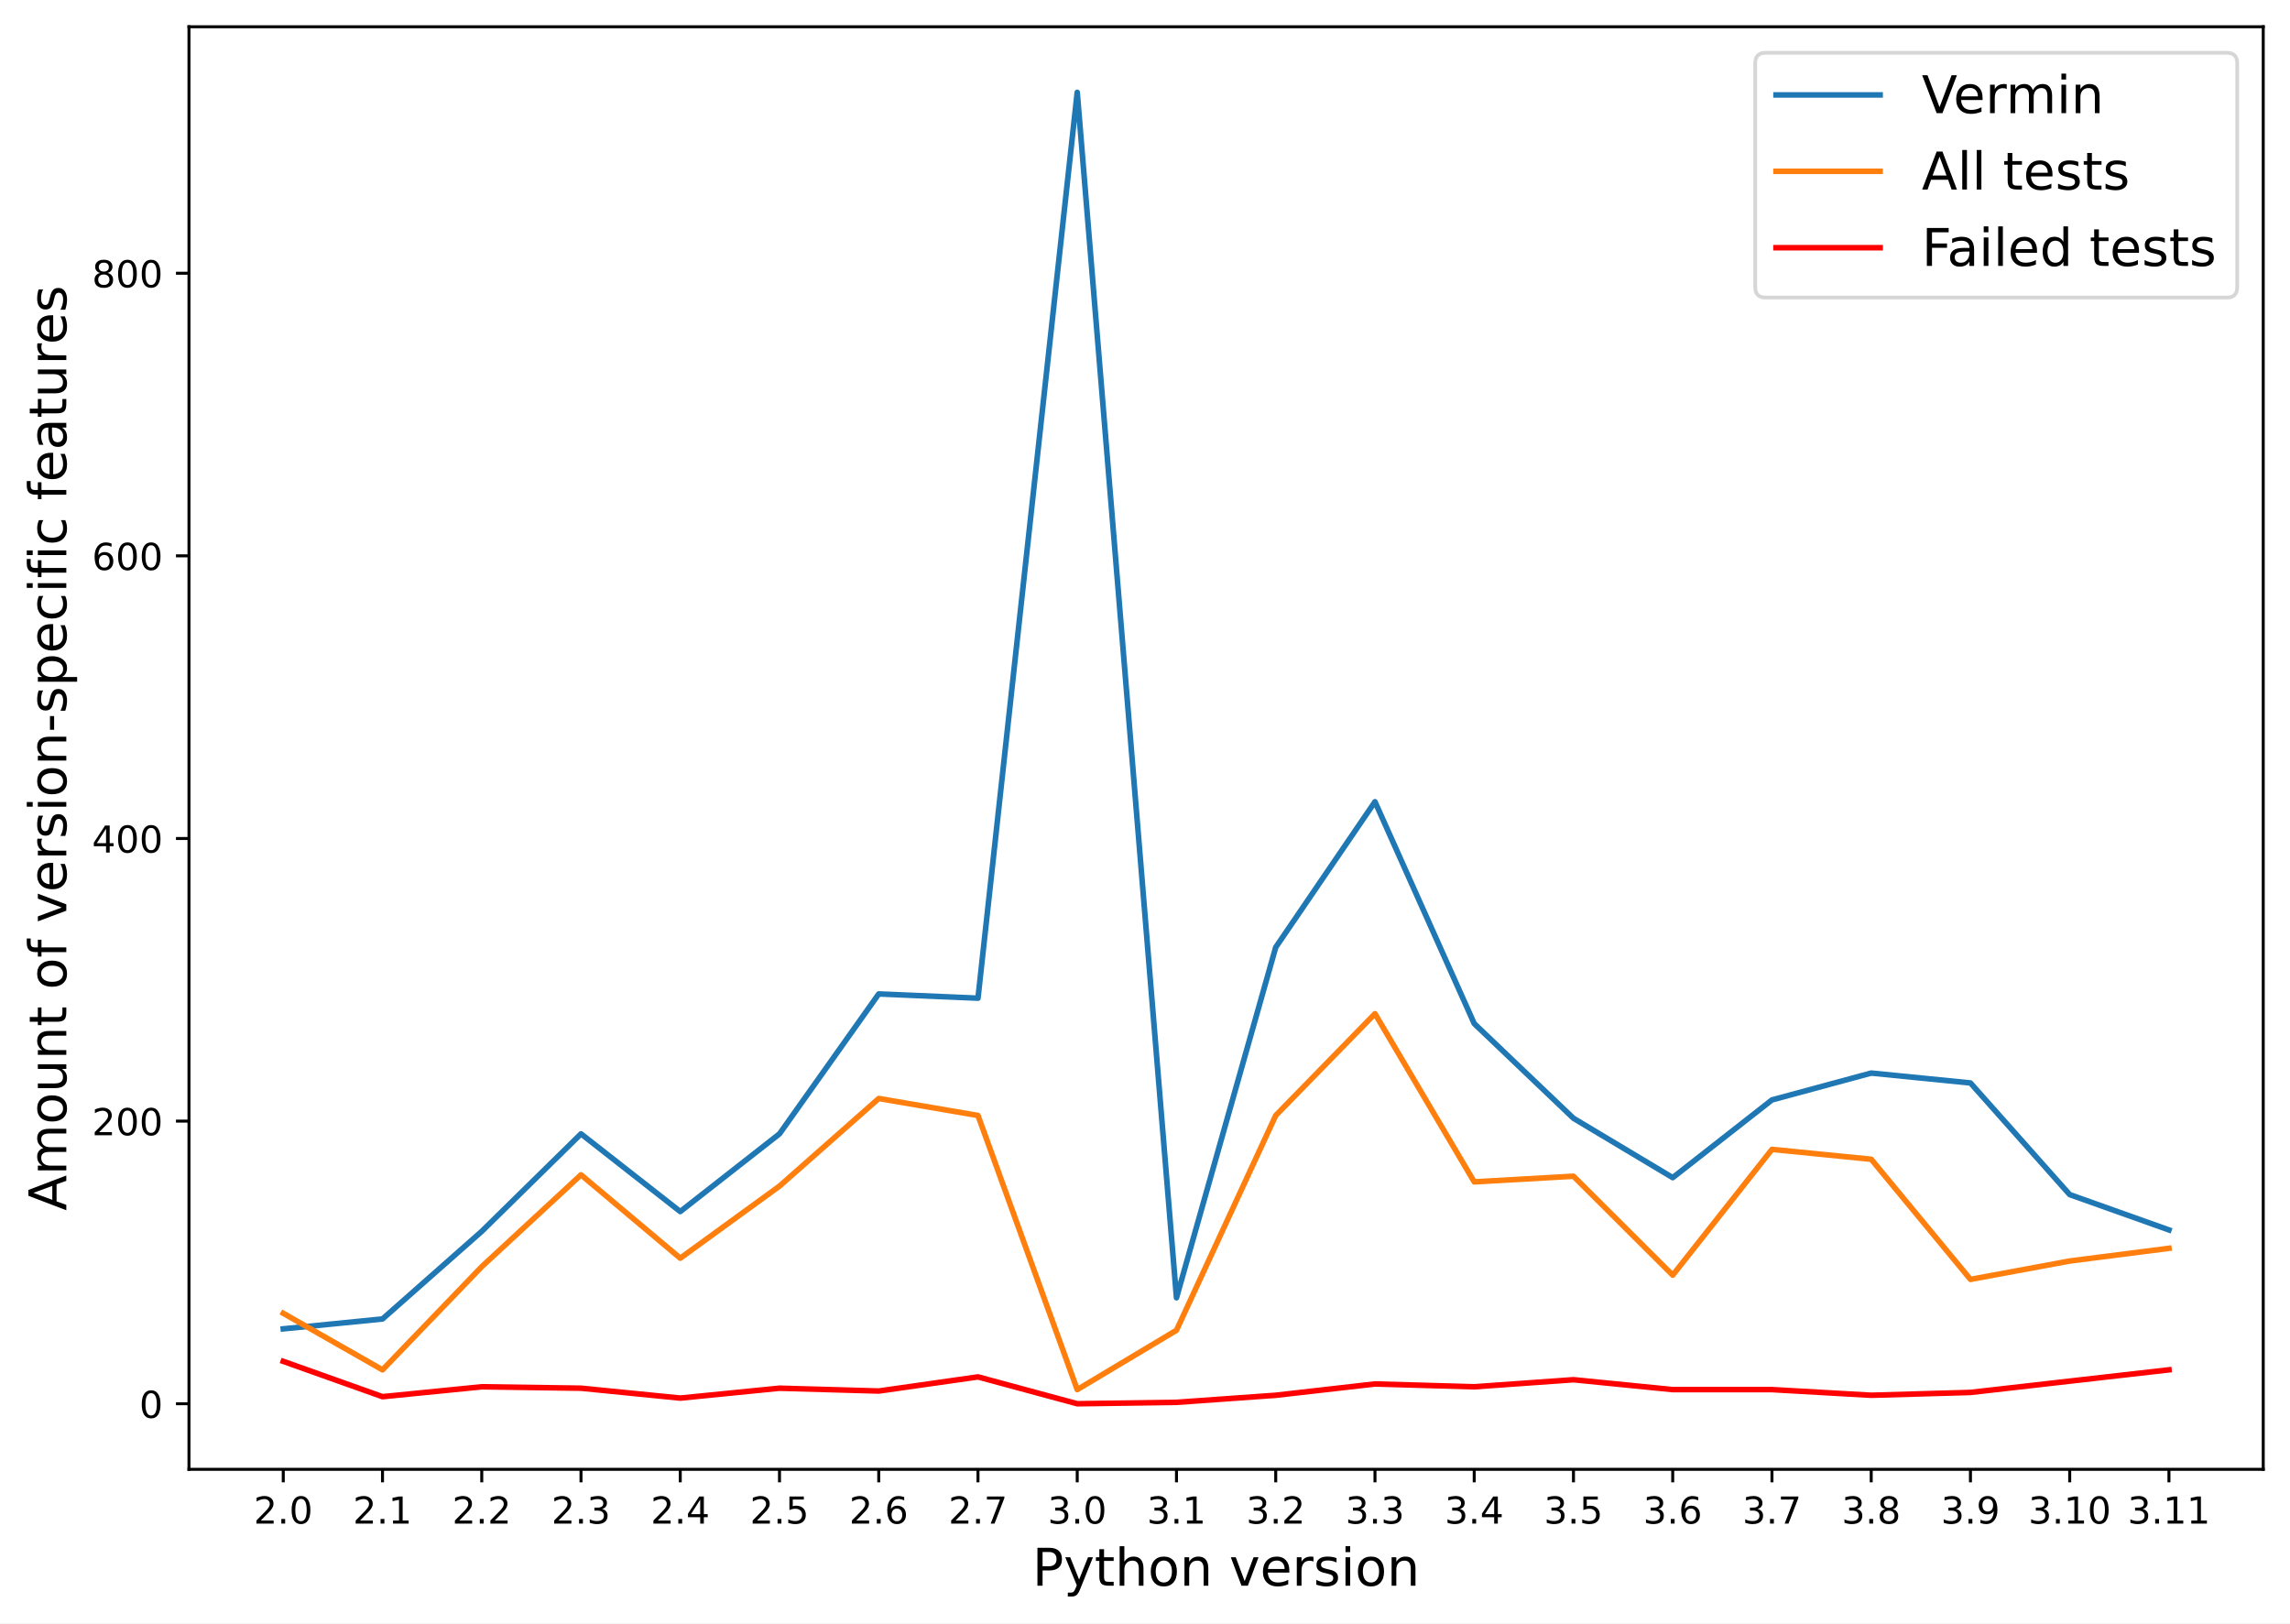
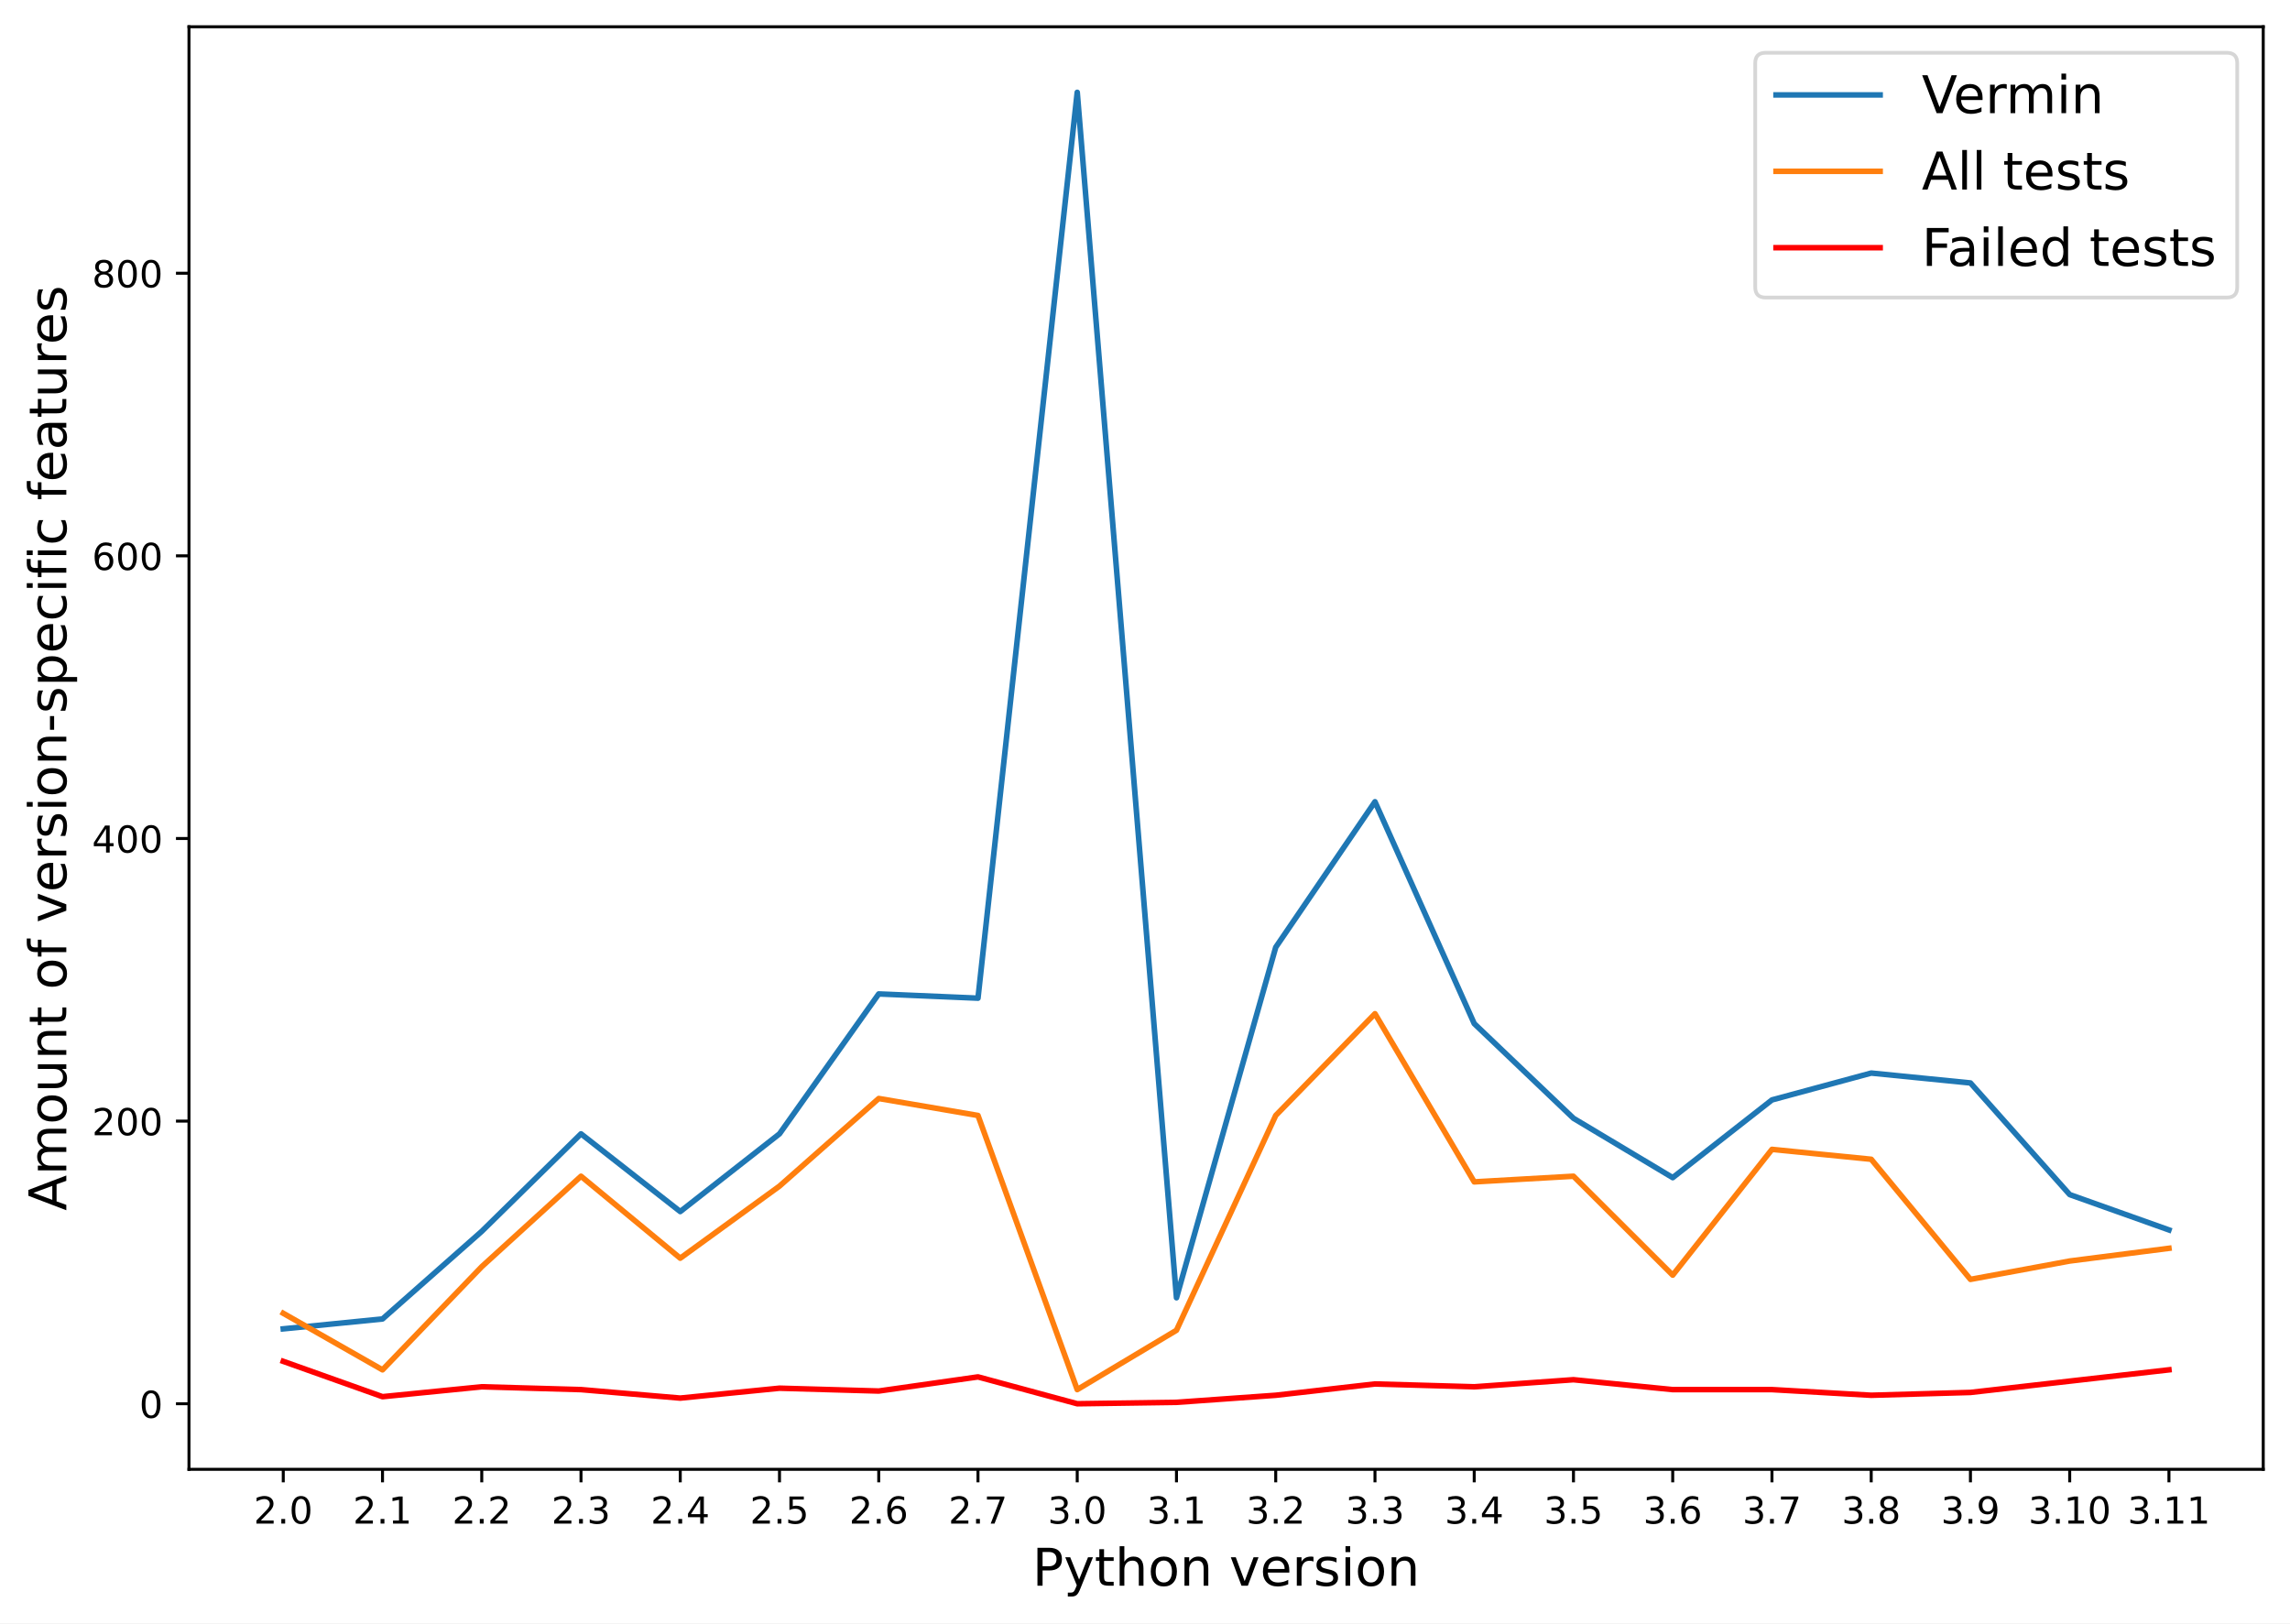
<svg xmlns="http://www.w3.org/2000/svg" xmlns:xlink="http://www.w3.org/1999/xlink" width="616.037pt" height="436.707pt" viewBox="0 0 616.037 436.707" version="1.1">
  <defs>
    <style type="text/css">*{stroke-linejoin: round; stroke-linecap: butt}</style>
  </defs>
  <g id="figure_1">
    <g id="patch_1">
      <path d="M 0 436.707  L 616.037 436.707  L 616.037 0  L 0 0  z " style="fill: #ffffff" />
    </g>
    <g id="axes_1">
      <g id="patch_2">
        <path d="M 50.837 395.28  L 608.837 395.28  L 608.837 7.2  L 50.837 7.2  z " style="fill: #ffffff" />
      </g>
      <g id="matplotlib.axis_1">
        <g id="xtick_1">
          <g id="line2d_1">
            <defs>
-               <path id="m753b708f72" d="M 0 0  L 0 3.5  " style="stroke: #000000; stroke-width: 0.8" />
-             </defs>
-             <g>
-               <use xlink:href="#m753b708f72" x="76.201" y="395.28" style="stroke: #000000; stroke-width: 0.8" />
+               <path id="m9d987bf7af" d="M 0 0  L 0 3.5  " style="stroke: #000000; stroke-width: 0.8" />
+             </defs>
+             <g>
+               <use xlink:href="#m9d987bf7af" x="76.201" y="395.28" style="stroke: #000000; stroke-width: 0.8" />
            </g>
          </g>
          <g id="text_1">
            <g transform="translate(68.24895 409.8784) scale(0.1 -0.1)">
              <defs>
                <path id="DejaVuSans-32" d="M 1228 531  L 3431 531  L 3431 0  L 469 0  L 469 531  Q 828 903 1448 1529  Q 2069 2156 2228 2338  Q 2531 2678 2651 2914  Q 2772 3150 2772 3378  Q 2772 3750 2511 3984  Q 2250 4219 1831 4219  Q 1534 4219 1204 4116  Q 875 4013 500 3803  L 500 4441  Q 881 4594 1212 4672  Q 1544 4750 1819 4750  Q 2544 4750 2975 4387  Q 3406 4025 3406 3419  Q 3406 3131 3298 2873  Q 3191 2616 2906 2266  Q 2828 2175 2409 1742  Q 1991 1309 1228 531  z " transform="scale(0.015625)" />
                <path id="DejaVuSans-2e" d="M 684 794  L 1344 794  L 1344 0  L 684 0  L 684 794  z " transform="scale(0.015625)" />
                <path id="DejaVuSans-30" d="M 2034 4250  Q 1547 4250 1301 3770  Q 1056 3291 1056 2328  Q 1056 1369 1301 889  Q 1547 409 2034 409  Q 2525 409 2770 889  Q 3016 1369 3016 2328  Q 3016 3291 2770 3770  Q 2525 4250 2034 4250  z M 2034 4750  Q 2819 4750 3233 4129  Q 3647 3509 3647 2328  Q 3647 1150 3233 529  Q 2819 -91 2034 -91  Q 1250 -91 836 529  Q 422 1150 422 2328  Q 422 3509 836 4129  Q 1250 4750 2034 4750  z " transform="scale(0.015625)" />
              </defs>
              <use xlink:href="#DejaVuSans-32" />
              <use xlink:href="#DejaVuSans-2e" x="63.623" />
              <use xlink:href="#DejaVuSans-30" x="95.41" />
            </g>
          </g>
        </g>
        <g id="xtick_2">
          <g id="line2d_2">
            <g>
-               <use xlink:href="#m753b708f72" x="102.899" y="395.28" style="stroke: #000000; stroke-width: 0.8" />
+               <use xlink:href="#m9d987bf7af" x="102.899" y="395.28" style="stroke: #000000; stroke-width: 0.8" />
            </g>
          </g>
          <g id="text_2">
            <g transform="translate(94.94751 409.8784) scale(0.1 -0.1)">
              <defs>
                <path id="DejaVuSans-31" d="M 794 531  L 1825 531  L 1825 4091  L 703 3866  L 703 4441  L 1819 4666  L 2450 4666  L 2450 531  L 3481 531  L 3481 0  L 794 0  L 794 531  z " transform="scale(0.015625)" />
              </defs>
              <use xlink:href="#DejaVuSans-32" />
              <use xlink:href="#DejaVuSans-2e" x="63.623" />
              <use xlink:href="#DejaVuSans-31" x="95.41" />
            </g>
          </g>
        </g>
        <g id="xtick_3">
          <g id="line2d_3">
            <g>
-               <use xlink:href="#m753b708f72" x="129.598" y="395.28" style="stroke: #000000; stroke-width: 0.8" />
+               <use xlink:href="#m9d987bf7af" x="129.598" y="395.28" style="stroke: #000000; stroke-width: 0.8" />
            </g>
          </g>
          <g id="text_3">
            <g transform="translate(121.6461 409.8784) scale(0.1 -0.1)">
              <use xlink:href="#DejaVuSans-32" />
              <use xlink:href="#DejaVuSans-2e" x="63.623" />
              <use xlink:href="#DejaVuSans-32" x="95.41" />
            </g>
          </g>
        </g>
        <g id="xtick_4">
          <g id="line2d_4">
            <g>
-               <use xlink:href="#m753b708f72" x="156.296" y="395.28" style="stroke: #000000; stroke-width: 0.8" />
+               <use xlink:href="#m9d987bf7af" x="156.296" y="395.28" style="stroke: #000000; stroke-width: 0.8" />
            </g>
          </g>
          <g id="text_4">
            <g transform="translate(148.3446 409.8784) scale(0.1 -0.1)">
              <defs>
                <path id="DejaVuSans-33" d="M 2597 2516  Q 3050 2419 3304 2112  Q 3559 1806 3559 1356  Q 3559 666 3084 287  Q 2609 -91 1734 -91  Q 1441 -91 1130 -33  Q 819 25 488 141  L 488 750  Q 750 597 1062 519  Q 1375 441 1716 441  Q 2309 441 2620 675  Q 2931 909 2931 1356  Q 2931 1769 2642 2001  Q 2353 2234 1838 2234  L 1294 2234  L 1294 2753  L 1863 2753  Q 2328 2753 2575 2939  Q 2822 3125 2822 3475  Q 2822 3834 2567 4026  Q 2313 4219 1838 4219  Q 1578 4219 1281 4162  Q 984 4106 628 3988  L 628 4550  Q 988 4650 1302 4700  Q 1616 4750 1894 4750  Q 2613 4750 3031 4423  Q 3450 4097 3450 3541  Q 3450 3153 3228 2886  Q 3006 2619 2597 2516  z " transform="scale(0.015625)" />
              </defs>
              <use xlink:href="#DejaVuSans-32" />
              <use xlink:href="#DejaVuSans-2e" x="63.623" />
              <use xlink:href="#DejaVuSans-33" x="95.41" />
            </g>
          </g>
        </g>
        <g id="xtick_5">
          <g id="line2d_5">
            <g>
-               <use xlink:href="#m753b708f72" x="182.995" y="395.28" style="stroke: #000000; stroke-width: 0.8" />
+               <use xlink:href="#m9d987bf7af" x="182.995" y="395.28" style="stroke: #000000; stroke-width: 0.8" />
            </g>
          </g>
          <g id="text_5">
            <g transform="translate(175.0432 409.8784) scale(0.1 -0.1)">
              <defs>
                <path id="DejaVuSans-34" d="M 2419 4116  L 825 1625  L 2419 1625  L 2419 4116  z M 2253 4666  L 3047 4666  L 3047 1625  L 3713 1625  L 3713 1100  L 3047 1100  L 3047 0  L 2419 0  L 2419 1100  L 313 1100  L 313 1709  L 2253 4666  z " transform="scale(0.015625)" />
              </defs>
              <use xlink:href="#DejaVuSans-32" />
              <use xlink:href="#DejaVuSans-2e" x="63.623" />
              <use xlink:href="#DejaVuSans-34" x="95.41" />
            </g>
          </g>
        </g>
        <g id="xtick_6">
          <g id="line2d_6">
            <g>
-               <use xlink:href="#m753b708f72" x="209.693" y="395.28" style="stroke: #000000; stroke-width: 0.8" />
+               <use xlink:href="#m9d987bf7af" x="209.693" y="395.28" style="stroke: #000000; stroke-width: 0.8" />
            </g>
          </g>
          <g id="text_6">
            <g transform="translate(201.7418 409.8784) scale(0.1 -0.1)">
              <defs>
                <path id="DejaVuSans-35" d="M 691 4666  L 3169 4666  L 3169 4134  L 1269 4134  L 1269 2991  Q 1406 3038 1543 3061  Q 1681 3084 1819 3084  Q 2600 3084 3056 2656  Q 3513 2228 3513 1497  Q 3513 744 3044 326  Q 2575 -91 1722 -91  Q 1428 -91 1123 -41  Q 819 9 494 109  L 494 744  Q 775 591 1075 516  Q 1375 441 1709 441  Q 2250 441 2565 725  Q 2881 1009 2881 1497  Q 2881 1984 2565 2268  Q 2250 2553 1709 2553  Q 1456 2553 1204 2497  Q 953 2441 691 2322  L 691 4666  z " transform="scale(0.015625)" />
              </defs>
              <use xlink:href="#DejaVuSans-32" />
              <use xlink:href="#DejaVuSans-2e" x="63.623" />
              <use xlink:href="#DejaVuSans-35" x="95.41" />
            </g>
          </g>
        </g>
        <g id="xtick_7">
          <g id="line2d_7">
            <g>
-               <use xlink:href="#m753b708f72" x="236.392" y="395.28" style="stroke: #000000; stroke-width: 0.8" />
+               <use xlink:href="#m9d987bf7af" x="236.392" y="395.28" style="stroke: #000000; stroke-width: 0.8" />
            </g>
          </g>
          <g id="text_7">
            <g transform="translate(228.4403 409.8784) scale(0.1 -0.1)">
              <defs>
                <path id="DejaVuSans-36" d="M 2113 2584  Q 1688 2584 1439 2293  Q 1191 2003 1191 1497  Q 1191 994 1439 701  Q 1688 409 2113 409  Q 2538 409 2786 701  Q 3034 994 3034 1497  Q 3034 2003 2786 2293  Q 2538 2584 2113 2584  z M 3366 4563  L 3366 3988  Q 3128 4100 2886 4159  Q 2644 4219 2406 4219  Q 1781 4219 1451 3797  Q 1122 3375 1075 2522  Q 1259 2794 1537 2939  Q 1816 3084 2150 3084  Q 2853 3084 3261 2657  Q 3669 2231 3669 1497  Q 3669 778 3244 343  Q 2819 -91 2113 -91  Q 1303 -91 875 529  Q 447 1150 447 2328  Q 447 3434 972 4092  Q 1497 4750 2381 4750  Q 2619 4750 2861 4703  Q 3103 4656 3366 4563  z " transform="scale(0.015625)" />
              </defs>
              <use xlink:href="#DejaVuSans-32" />
              <use xlink:href="#DejaVuSans-2e" x="63.623" />
              <use xlink:href="#DejaVuSans-36" x="95.41" />
            </g>
          </g>
        </g>
        <g id="xtick_8">
          <g id="line2d_8">
            <g>
-               <use xlink:href="#m753b708f72" x="263.09" y="395.28" style="stroke: #000000; stroke-width: 0.8" />
+               <use xlink:href="#m9d987bf7af" x="263.09" y="395.28" style="stroke: #000000; stroke-width: 0.8" />
            </g>
          </g>
          <g id="text_8">
            <g transform="translate(255.1389 409.8784) scale(0.1 -0.1)">
              <defs>
                <path id="DejaVuSans-37" d="M 525 4666  L 3525 4666  L 3525 4397  L 1831 0  L 1172 0  L 2766 4134  L 525 4134  L 525 4666  z " transform="scale(0.015625)" />
              </defs>
              <use xlink:href="#DejaVuSans-32" />
              <use xlink:href="#DejaVuSans-2e" x="63.623" />
              <use xlink:href="#DejaVuSans-37" x="95.41" />
            </g>
          </g>
        </g>
        <g id="xtick_9">
          <g id="line2d_9">
            <g>
-               <use xlink:href="#m753b708f72" x="289.789" y="395.28" style="stroke: #000000; stroke-width: 0.8" />
+               <use xlink:href="#m9d987bf7af" x="289.789" y="395.28" style="stroke: #000000; stroke-width: 0.8" />
            </g>
          </g>
          <g id="text_9">
            <g transform="translate(281.8375 409.8784) scale(0.1 -0.1)">
              <use xlink:href="#DejaVuSans-33" />
              <use xlink:href="#DejaVuSans-2e" x="63.623" />
              <use xlink:href="#DejaVuSans-30" x="95.41" />
            </g>
          </g>
        </g>
        <g id="xtick_10">
          <g id="line2d_10">
            <g>
-               <use xlink:href="#m753b708f72" x="316.488" y="395.28" style="stroke: #000000; stroke-width: 0.8" />
+               <use xlink:href="#m9d987bf7af" x="316.488" y="395.28" style="stroke: #000000; stroke-width: 0.8" />
            </g>
          </g>
          <g id="text_10">
            <g transform="translate(308.536 409.8784) scale(0.1 -0.1)">
              <use xlink:href="#DejaVuSans-33" />
              <use xlink:href="#DejaVuSans-2e" x="63.623" />
              <use xlink:href="#DejaVuSans-31" x="95.41" />
            </g>
          </g>
        </g>
        <g id="xtick_11">
          <g id="line2d_11">
            <g>
-               <use xlink:href="#m753b708f72" x="343.186" y="395.28" style="stroke: #000000; stroke-width: 0.8" />
+               <use xlink:href="#m9d987bf7af" x="343.186" y="395.28" style="stroke: #000000; stroke-width: 0.8" />
            </g>
          </g>
          <g id="text_11">
            <g transform="translate(335.2346 409.8784) scale(0.1 -0.1)">
              <use xlink:href="#DejaVuSans-33" />
              <use xlink:href="#DejaVuSans-2e" x="63.623" />
              <use xlink:href="#DejaVuSans-32" x="95.41" />
            </g>
          </g>
        </g>
        <g id="xtick_12">
          <g id="line2d_12">
            <g>
-               <use xlink:href="#m753b708f72" x="369.885" y="395.28" style="stroke: #000000; stroke-width: 0.8" />
+               <use xlink:href="#m9d987bf7af" x="369.885" y="395.28" style="stroke: #000000; stroke-width: 0.8" />
            </g>
          </g>
          <g id="text_12">
            <g transform="translate(361.9332 409.8784) scale(0.1 -0.1)">
              <use xlink:href="#DejaVuSans-33" />
              <use xlink:href="#DejaVuSans-2e" x="63.623" />
              <use xlink:href="#DejaVuSans-33" x="95.41" />
            </g>
          </g>
        </g>
        <g id="xtick_13">
          <g id="line2d_13">
            <g>
-               <use xlink:href="#m753b708f72" x="396.583" y="395.28" style="stroke: #000000; stroke-width: 0.8" />
+               <use xlink:href="#m9d987bf7af" x="396.583" y="395.28" style="stroke: #000000; stroke-width: 0.8" />
            </g>
          </g>
          <g id="text_13">
            <g transform="translate(388.6317 409.8784) scale(0.1 -0.1)">
              <use xlink:href="#DejaVuSans-33" />
              <use xlink:href="#DejaVuSans-2e" x="63.623" />
              <use xlink:href="#DejaVuSans-34" x="95.41" />
            </g>
          </g>
        </g>
        <g id="xtick_14">
          <g id="line2d_14">
            <g>
-               <use xlink:href="#m753b708f72" x="423.282" y="395.28" style="stroke: #000000; stroke-width: 0.8" />
+               <use xlink:href="#m9d987bf7af" x="423.282" y="395.28" style="stroke: #000000; stroke-width: 0.8" />
            </g>
          </g>
          <g id="text_14">
            <g transform="translate(415.3303 409.8784) scale(0.1 -0.1)">
              <use xlink:href="#DejaVuSans-33" />
              <use xlink:href="#DejaVuSans-2e" x="63.623" />
              <use xlink:href="#DejaVuSans-35" x="95.41" />
            </g>
          </g>
        </g>
        <g id="xtick_15">
          <g id="line2d_15">
            <g>
-               <use xlink:href="#m753b708f72" x="449.98" y="395.28" style="stroke: #000000; stroke-width: 0.8" />
+               <use xlink:href="#m9d987bf7af" x="449.98" y="395.28" style="stroke: #000000; stroke-width: 0.8" />
            </g>
          </g>
          <g id="text_15">
            <g transform="translate(442.0289 409.8784) scale(0.1 -0.1)">
              <use xlink:href="#DejaVuSans-33" />
              <use xlink:href="#DejaVuSans-2e" x="63.623" />
              <use xlink:href="#DejaVuSans-36" x="95.41" />
            </g>
          </g>
        </g>
        <g id="xtick_16">
          <g id="line2d_16">
            <g>
-               <use xlink:href="#m753b708f72" x="476.679" y="395.28" style="stroke: #000000; stroke-width: 0.8" />
+               <use xlink:href="#m9d987bf7af" x="476.679" y="395.28" style="stroke: #000000; stroke-width: 0.8" />
            </g>
          </g>
          <g id="text_16">
            <g transform="translate(468.7274 409.8784) scale(0.1 -0.1)">
              <use xlink:href="#DejaVuSans-33" />
              <use xlink:href="#DejaVuSans-2e" x="63.623" />
              <use xlink:href="#DejaVuSans-37" x="95.41" />
            </g>
          </g>
        </g>
        <g id="xtick_17">
          <g id="line2d_17">
            <g>
-               <use xlink:href="#m753b708f72" x="503.378" y="395.28" style="stroke: #000000; stroke-width: 0.8" />
+               <use xlink:href="#m9d987bf7af" x="503.378" y="395.28" style="stroke: #000000; stroke-width: 0.8" />
            </g>
          </g>
          <g id="text_17">
            <g transform="translate(495.426 409.8784) scale(0.1 -0.1)">
              <defs>
                <path id="DejaVuSans-38" d="M 2034 2216  Q 1584 2216 1326 1975  Q 1069 1734 1069 1313  Q 1069 891 1326 650  Q 1584 409 2034 409  Q 2484 409 2743 651  Q 3003 894 3003 1313  Q 3003 1734 2745 1975  Q 2488 2216 2034 2216  z M 1403 2484  Q 997 2584 770 2862  Q 544 3141 544 3541  Q 544 4100 942 4425  Q 1341 4750 2034 4750  Q 2731 4750 3128 4425  Q 3525 4100 3525 3541  Q 3525 3141 3298 2862  Q 3072 2584 2669 2484  Q 3125 2378 3379 2068  Q 3634 1759 3634 1313  Q 3634 634 3220 271  Q 2806 -91 2034 -91  Q 1263 -91 848 271  Q 434 634 434 1313  Q 434 1759 690 2068  Q 947 2378 1403 2484  z M 1172 3481  Q 1172 3119 1398 2916  Q 1625 2713 2034 2713  Q 2441 2713 2670 2916  Q 2900 3119 2900 3481  Q 2900 3844 2670 4047  Q 2441 4250 2034 4250  Q 1625 4250 1398 4047  Q 1172 3844 1172 3481  z " transform="scale(0.015625)" />
              </defs>
              <use xlink:href="#DejaVuSans-33" />
              <use xlink:href="#DejaVuSans-2e" x="63.623" />
              <use xlink:href="#DejaVuSans-38" x="95.41" />
            </g>
          </g>
        </g>
        <g id="xtick_18">
          <g id="line2d_18">
            <g>
-               <use xlink:href="#m753b708f72" x="530.076" y="395.28" style="stroke: #000000; stroke-width: 0.8" />
+               <use xlink:href="#m9d987bf7af" x="530.076" y="395.28" style="stroke: #000000; stroke-width: 0.8" />
            </g>
          </g>
          <g id="text_18">
            <g transform="translate(522.1245 409.8784) scale(0.1 -0.1)">
              <defs>
                <path id="DejaVuSans-39" d="M 703 97  L 703 672  Q 941 559 1184 500  Q 1428 441 1663 441  Q 2288 441 2617 861  Q 2947 1281 2994 2138  Q 2813 1869 2534 1725  Q 2256 1581 1919 1581  Q 1219 1581 811 2004  Q 403 2428 403 3163  Q 403 3881 828 4315  Q 1253 4750 1959 4750  Q 2769 4750 3195 4129  Q 3622 3509 3622 2328  Q 3622 1225 3098 567  Q 2575 -91 1691 -91  Q 1453 -91 1209 -44  Q 966 3 703 97  z M 1959 2075  Q 2384 2075 2632 2365  Q 2881 2656 2881 3163  Q 2881 3666 2632 3958  Q 2384 4250 1959 4250  Q 1534 4250 1286 3958  Q 1038 3666 1038 3163  Q 1038 2656 1286 2365  Q 1534 2075 1959 2075  z " transform="scale(0.015625)" />
              </defs>
              <use xlink:href="#DejaVuSans-33" />
              <use xlink:href="#DejaVuSans-2e" x="63.623" />
              <use xlink:href="#DejaVuSans-39" x="95.41" />
            </g>
          </g>
        </g>
        <g id="xtick_19">
          <g id="line2d_19">
            <g>
-               <use xlink:href="#m753b708f72" x="556.775" y="395.28" style="stroke: #000000; stroke-width: 0.8" />
+               <use xlink:href="#m9d987bf7af" x="556.775" y="395.28" style="stroke: #000000; stroke-width: 0.8" />
            </g>
          </g>
          <g id="text_19">
            <g transform="translate(545.6419 409.8784) scale(0.1 -0.1)">
              <use xlink:href="#DejaVuSans-33" />
              <use xlink:href="#DejaVuSans-2e" x="63.623" />
              <use xlink:href="#DejaVuSans-31" x="95.41" />
              <use xlink:href="#DejaVuSans-30" x="159.033" />
            </g>
          </g>
        </g>
        <g id="xtick_20">
          <g id="line2d_20">
            <g>
-               <use xlink:href="#m753b708f72" x="583.473" y="395.28" style="stroke: #000000; stroke-width: 0.8" />
+               <use xlink:href="#m9d987bf7af" x="583.473" y="395.28" style="stroke: #000000; stroke-width: 0.8" />
            </g>
          </g>
          <g id="text_20">
            <g transform="translate(572.3404 409.8784) scale(0.1 -0.1)">
              <use xlink:href="#DejaVuSans-33" />
              <use xlink:href="#DejaVuSans-2e" x="63.623" />
              <use xlink:href="#DejaVuSans-31" x="95.41" />
              <use xlink:href="#DejaVuSans-31" x="159.033" />
            </g>
          </g>
        </g>
        <g id="text_21">
          <g transform="translate(277.7098 426.5959) scale(0.14 -0.14)">
            <defs>
              <path id="DejaVuSans-50" d="M 1259 4147  L 1259 2394  L 2053 2394  Q 2494 2394 2734 2622  Q 2975 2850 2975 3272  Q 2975 3691 2734 3919  Q 2494 4147 2053 4147  L 1259 4147  z M 628 4666  L 2053 4666  Q 2838 4666 3239 4311  Q 3641 3956 3641 3272  Q 3641 2581 3239 2228  Q 2838 1875 2053 1875  L 1259 1875  L 1259 0  L 628 0  L 628 4666  z " transform="scale(0.015625)" />
              <path id="DejaVuSans-79" d="M 2059 -325  Q 1816 -950 1584 -1140  Q 1353 -1331 966 -1331  L 506 -1331  L 506 -850  L 844 -850  Q 1081 -850 1212 -737  Q 1344 -625 1503 -206  L 1606 56  L 191 3500  L 800 3500  L 1894 763  L 2988 3500  L 3597 3500  L 2059 -325  z " transform="scale(0.015625)" />
              <path id="DejaVuSans-74" d="M 1172 4494  L 1172 3500  L 2356 3500  L 2356 3053  L 1172 3053  L 1172 1153  Q 1172 725 1289 603  Q 1406 481 1766 481  L 2356 481  L 2356 0  L 1766 0  Q 1100 0 847 248  Q 594 497 594 1153  L 594 3053  L 172 3053  L 172 3500  L 594 3500  L 594 4494  L 1172 4494  z " transform="scale(0.015625)" />
              <path id="DejaVuSans-68" d="M 3513 2113  L 3513 0  L 2938 0  L 2938 2094  Q 2938 2591 2744 2837  Q 2550 3084 2163 3084  Q 1697 3084 1428 2787  Q 1159 2491 1159 1978  L 1159 0  L 581 0  L 581 4863  L 1159 4863  L 1159 2956  Q 1366 3272 1645 3428  Q 1925 3584 2291 3584  Q 2894 3584 3203 3211  Q 3513 2838 3513 2113  z " transform="scale(0.015625)" />
              <path id="DejaVuSans-6f" d="M 1959 3097  Q 1497 3097 1228 2736  Q 959 2375 959 1747  Q 959 1119 1226 758  Q 1494 397 1959 397  Q 2419 397 2687 759  Q 2956 1122 2956 1747  Q 2956 2369 2687 2733  Q 2419 3097 1959 3097  z M 1959 3584  Q 2709 3584 3137 3096  Q 3566 2609 3566 1747  Q 3566 888 3137 398  Q 2709 -91 1959 -91  Q 1206 -91 779 398  Q 353 888 353 1747  Q 353 2609 779 3096  Q 1206 3584 1959 3584  z " transform="scale(0.015625)" />
              <path id="DejaVuSans-6e" d="M 3513 2113  L 3513 0  L 2938 0  L 2938 2094  Q 2938 2591 2744 2837  Q 2550 3084 2163 3084  Q 1697 3084 1428 2787  Q 1159 2491 1159 1978  L 1159 0  L 581 0  L 581 3500  L 1159 3500  L 1159 2956  Q 1366 3272 1645 3428  Q 1925 3584 2291 3584  Q 2894 3584 3203 3211  Q 3513 2838 3513 2113  z " transform="scale(0.015625)" />
              <path id="DejaVuSans-20" transform="scale(0.015625)" />
              <path id="DejaVuSans-76" d="M 191 3500  L 800 3500  L 1894 563  L 2988 3500  L 3597 3500  L 2284 0  L 1503 0  L 191 3500  z " transform="scale(0.015625)" />
              <path id="DejaVuSans-65" d="M 3597 1894  L 3597 1613  L 953 1613  Q 991 1019 1311 708  Q 1631 397 2203 397  Q 2534 397 2845 478  Q 3156 559 3463 722  L 3463 178  Q 3153 47 2828 -22  Q 2503 -91 2169 -91  Q 1331 -91 842 396  Q 353 884 353 1716  Q 353 2575 817 3079  Q 1281 3584 2069 3584  Q 2775 3584 3186 3129  Q 3597 2675 3597 1894  z M 3022 2063  Q 3016 2534 2758 2815  Q 2500 3097 2075 3097  Q 1594 3097 1305 2825  Q 1016 2553 972 2059  L 3022 2063  z " transform="scale(0.015625)" />
              <path id="DejaVuSans-72" d="M 2631 2963  Q 2534 3019 2420 3045  Q 2306 3072 2169 3072  Q 1681 3072 1420 2755  Q 1159 2438 1159 1844  L 1159 0  L 581 0  L 581 3500  L 1159 3500  L 1159 2956  Q 1341 3275 1631 3429  Q 1922 3584 2338 3584  Q 2397 3584 2469 3576  Q 2541 3569 2628 3553  L 2631 2963  z " transform="scale(0.015625)" />
              <path id="DejaVuSans-73" d="M 2834 3397  L 2834 2853  Q 2591 2978 2328 3040  Q 2066 3103 1784 3103  Q 1356 3103 1142 2972  Q 928 2841 928 2578  Q 928 2378 1081 2264  Q 1234 2150 1697 2047  L 1894 2003  Q 2506 1872 2764 1633  Q 3022 1394 3022 966  Q 3022 478 2636 193  Q 2250 -91 1575 -91  Q 1294 -91 989 -36  Q 684 19 347 128  L 347 722  Q 666 556 975 473  Q 1284 391 1588 391  Q 1994 391 2212 530  Q 2431 669 2431 922  Q 2431 1156 2273 1281  Q 2116 1406 1581 1522  L 1381 1569  Q 847 1681 609 1914  Q 372 2147 372 2553  Q 372 3047 722 3315  Q 1072 3584 1716 3584  Q 2034 3584 2315 3537  Q 2597 3491 2834 3397  z " transform="scale(0.015625)" />
              <path id="DejaVuSans-69" d="M 603 3500  L 1178 3500  L 1178 0  L 603 0  L 603 3500  z M 603 4863  L 1178 4863  L 1178 4134  L 603 4134  L 603 4863  z " transform="scale(0.015625)" />
            </defs>
            <use xlink:href="#DejaVuSans-50" />
            <use xlink:href="#DejaVuSans-79" x="60.303" />
            <use xlink:href="#DejaVuSans-74" x="119.482" />
            <use xlink:href="#DejaVuSans-68" x="158.691" />
            <use xlink:href="#DejaVuSans-6f" x="222.07" />
            <use xlink:href="#DejaVuSans-6e" x="283.252" />
            <use xlink:href="#DejaVuSans-20" x="346.631" />
            <use xlink:href="#DejaVuSans-76" x="378.418" />
            <use xlink:href="#DejaVuSans-65" x="437.598" />
            <use xlink:href="#DejaVuSans-72" x="499.121" />
            <use xlink:href="#DejaVuSans-73" x="540.234" />
            <use xlink:href="#DejaVuSans-69" x="592.334" />
            <use xlink:href="#DejaVuSans-6f" x="620.117" />
            <use xlink:href="#DejaVuSans-6e" x="681.299" />
          </g>
        </g>
      </g>
      <g id="matplotlib.axis_2">
        <g id="ytick_1">
          <g id="line2d_21">
            <defs>
-               <path id="ma250c321be" d="M 0 0  L -3.5 0  " style="stroke: #000000; stroke-width: 0.8" />
-             </defs>
-             <g>
-               <use xlink:href="#ma250c321be" x="50.837" y="377.64" style="stroke: #000000; stroke-width: 0.8" />
+               <path id="m59733bd477" d="M 0 0  L -3.5 0  " style="stroke: #000000; stroke-width: 0.8" />
+             </defs>
+             <g>
+               <use xlink:href="#m59733bd477" x="50.837" y="377.64" style="stroke: #000000; stroke-width: 0.8" />
            </g>
          </g>
          <g id="text_22">
            <g transform="translate(37.47438 381.4392) scale(0.1 -0.1)">
              <use xlink:href="#DejaVuSans-30" />
            </g>
          </g>
        </g>
        <g id="ytick_2">
          <g id="line2d_22">
            <g>
-               <use xlink:href="#ma250c321be" x="50.837" y="301.606" style="stroke: #000000; stroke-width: 0.8" />
+               <use xlink:href="#m59733bd477" x="50.837" y="301.606" style="stroke: #000000; stroke-width: 0.8" />
            </g>
          </g>
          <g id="text_23">
            <g transform="translate(24.74938 305.4047) scale(0.1 -0.1)">
              <use xlink:href="#DejaVuSans-32" />
              <use xlink:href="#DejaVuSans-30" x="63.623" />
              <use xlink:href="#DejaVuSans-30" x="127.246" />
            </g>
          </g>
        </g>
        <g id="ytick_3">
          <g id="line2d_23">
            <g>
-               <use xlink:href="#ma250c321be" x="50.837" y="225.571" style="stroke: #000000; stroke-width: 0.8" />
+               <use xlink:href="#m59733bd477" x="50.837" y="225.571" style="stroke: #000000; stroke-width: 0.8" />
            </g>
          </g>
          <g id="text_24">
            <g transform="translate(24.74938 229.3703) scale(0.1 -0.1)">
              <use xlink:href="#DejaVuSans-34" />
              <use xlink:href="#DejaVuSans-30" x="63.623" />
              <use xlink:href="#DejaVuSans-30" x="127.246" />
            </g>
          </g>
        </g>
        <g id="ytick_4">
          <g id="line2d_24">
            <g>
-               <use xlink:href="#ma250c321be" x="50.837" y="149.537" style="stroke: #000000; stroke-width: 0.8" />
+               <use xlink:href="#m59733bd477" x="50.837" y="149.537" style="stroke: #000000; stroke-width: 0.8" />
            </g>
          </g>
          <g id="text_25">
            <g transform="translate(24.74938 153.3358) scale(0.1 -0.1)">
              <use xlink:href="#DejaVuSans-36" />
              <use xlink:href="#DejaVuSans-30" x="63.623" />
              <use xlink:href="#DejaVuSans-30" x="127.246" />
            </g>
          </g>
        </g>
        <g id="ytick_5">
          <g id="line2d_25">
            <g>
-               <use xlink:href="#ma250c321be" x="50.837" y="73.502" style="stroke: #000000; stroke-width: 0.8" />
+               <use xlink:href="#m59733bd477" x="50.837" y="73.502" style="stroke: #000000; stroke-width: 0.8" />
            </g>
          </g>
          <g id="text_26">
            <g transform="translate(24.74938 77.30129) scale(0.1 -0.1)">
              <use xlink:href="#DejaVuSans-38" />
              <use xlink:href="#DejaVuSans-30" x="63.623" />
              <use xlink:href="#DejaVuSans-30" x="127.246" />
            </g>
          </g>
        </g>
        <g id="text_27">
          <g transform="translate(17.83781 325.6967) rotate(-90) scale(0.14 -0.14)">
            <defs>
              <path id="DejaVuSans-41" d="M 2188 4044  L 1331 1722  L 3047 1722  L 2188 4044  z M 1831 4666  L 2547 4666  L 4325 0  L 3669 0  L 3244 1197  L 1141 1197  L 716 0  L 50 0  L 1831 4666  z " transform="scale(0.015625)" />
              <path id="DejaVuSans-6d" d="M 3328 2828  Q 3544 3216 3844 3400  Q 4144 3584 4550 3584  Q 5097 3584 5394 3201  Q 5691 2819 5691 2113  L 5691 0  L 5113 0  L 5113 2094  Q 5113 2597 4934 2840  Q 4756 3084 4391 3084  Q 3944 3084 3684 2787  Q 3425 2491 3425 1978  L 3425 0  L 2847 0  L 2847 2094  Q 2847 2600 2669 2842  Q 2491 3084 2119 3084  Q 1678 3084 1418 2786  Q 1159 2488 1159 1978  L 1159 0  L 581 0  L 581 3500  L 1159 3500  L 1159 2956  Q 1356 3278 1631 3431  Q 1906 3584 2284 3584  Q 2666 3584 2933 3390  Q 3200 3197 3328 2828  z " transform="scale(0.015625)" />
              <path id="DejaVuSans-75" d="M 544 1381  L 544 3500  L 1119 3500  L 1119 1403  Q 1119 906 1312 657  Q 1506 409 1894 409  Q 2359 409 2629 706  Q 2900 1003 2900 1516  L 2900 3500  L 3475 3500  L 3475 0  L 2900 0  L 2900 538  Q 2691 219 2414 64  Q 2138 -91 1772 -91  Q 1169 -91 856 284  Q 544 659 544 1381  z M 1991 3584  L 1991 3584  z " transform="scale(0.015625)" />
              <path id="DejaVuSans-66" d="M 2375 4863  L 2375 4384  L 1825 4384  Q 1516 4384 1395 4259  Q 1275 4134 1275 3809  L 1275 3500  L 2222 3500  L 2222 3053  L 1275 3053  L 1275 0  L 697 0  L 697 3053  L 147 3053  L 147 3500  L 697 3500  L 697 3744  Q 697 4328 969 4595  Q 1241 4863 1831 4863  L 2375 4863  z " transform="scale(0.015625)" />
              <path id="DejaVuSans-2d" d="M 313 2009  L 1997 2009  L 1997 1497  L 313 1497  L 313 2009  z " transform="scale(0.015625)" />
              <path id="DejaVuSans-70" d="M 1159 525  L 1159 -1331  L 581 -1331  L 581 3500  L 1159 3500  L 1159 2969  Q 1341 3281 1617 3432  Q 1894 3584 2278 3584  Q 2916 3584 3314 3078  Q 3713 2572 3713 1747  Q 3713 922 3314 415  Q 2916 -91 2278 -91  Q 1894 -91 1617 61  Q 1341 213 1159 525  z M 3116 1747  Q 3116 2381 2855 2742  Q 2594 3103 2138 3103  Q 1681 3103 1420 2742  Q 1159 2381 1159 1747  Q 1159 1113 1420 752  Q 1681 391 2138 391  Q 2594 391 2855 752  Q 3116 1113 3116 1747  z " transform="scale(0.015625)" />
              <path id="DejaVuSans-63" d="M 3122 3366  L 3122 2828  Q 2878 2963 2633 3030  Q 2388 3097 2138 3097  Q 1578 3097 1268 2742  Q 959 2388 959 1747  Q 959 1106 1268 751  Q 1578 397 2138 397  Q 2388 397 2633 464  Q 2878 531 3122 666  L 3122 134  Q 2881 22 2623 -34  Q 2366 -91 2075 -91  Q 1284 -91 818 406  Q 353 903 353 1747  Q 353 2603 823 3093  Q 1294 3584 2113 3584  Q 2378 3584 2631 3529  Q 2884 3475 3122 3366  z " transform="scale(0.015625)" />
              <path id="DejaVuSans-61" d="M 2194 1759  Q 1497 1759 1228 1600  Q 959 1441 959 1056  Q 959 750 1161 570  Q 1363 391 1709 391  Q 2188 391 2477 730  Q 2766 1069 2766 1631  L 2766 1759  L 2194 1759  z M 3341 1997  L 3341 0  L 2766 0  L 2766 531  Q 2569 213 2275 61  Q 1981 -91 1556 -91  Q 1019 -91 701 211  Q 384 513 384 1019  Q 384 1609 779 1909  Q 1175 2209 1959 2209  L 2766 2209  L 2766 2266  Q 2766 2663 2505 2880  Q 2244 3097 1772 3097  Q 1472 3097 1187 3025  Q 903 2953 641 2809  L 641 3341  Q 956 3463 1253 3523  Q 1550 3584 1831 3584  Q 2591 3584 2966 3190  Q 3341 2797 3341 1997  z " transform="scale(0.015625)" />
            </defs>
            <use xlink:href="#DejaVuSans-41" />
            <use xlink:href="#DejaVuSans-6d" x="68.408" />
            <use xlink:href="#DejaVuSans-6f" x="165.82" />
            <use xlink:href="#DejaVuSans-75" x="227.002" />
            <use xlink:href="#DejaVuSans-6e" x="290.381" />
            <use xlink:href="#DejaVuSans-74" x="353.76" />
            <use xlink:href="#DejaVuSans-20" x="392.969" />
            <use xlink:href="#DejaVuSans-6f" x="424.756" />
            <use xlink:href="#DejaVuSans-66" x="485.938" />
            <use xlink:href="#DejaVuSans-20" x="521.143" />
            <use xlink:href="#DejaVuSans-76" x="552.93" />
            <use xlink:href="#DejaVuSans-65" x="612.109" />
            <use xlink:href="#DejaVuSans-72" x="673.633" />
            <use xlink:href="#DejaVuSans-73" x="714.746" />
            <use xlink:href="#DejaVuSans-69" x="766.846" />
            <use xlink:href="#DejaVuSans-6f" x="794.629" />
            <use xlink:href="#DejaVuSans-6e" x="855.811" />
            <use xlink:href="#DejaVuSans-2d" x="919.189" />
            <use xlink:href="#DejaVuSans-73" x="955.273" />
            <use xlink:href="#DejaVuSans-70" x="1007.373" />
            <use xlink:href="#DejaVuSans-65" x="1070.85" />
            <use xlink:href="#DejaVuSans-63" x="1132.373" />
            <use xlink:href="#DejaVuSans-69" x="1187.354" />
            <use xlink:href="#DejaVuSans-66" x="1215.137" />
            <use xlink:href="#DejaVuSans-69" x="1250.342" />
            <use xlink:href="#DejaVuSans-63" x="1278.125" />
            <use xlink:href="#DejaVuSans-20" x="1333.105" />
            <use xlink:href="#DejaVuSans-66" x="1364.893" />
            <use xlink:href="#DejaVuSans-65" x="1400.098" />
            <use xlink:href="#DejaVuSans-61" x="1461.621" />
            <use xlink:href="#DejaVuSans-74" x="1522.9" />
            <use xlink:href="#DejaVuSans-75" x="1562.109" />
            <use xlink:href="#DejaVuSans-72" x="1625.488" />
            <use xlink:href="#DejaVuSans-65" x="1664.352" />
            <use xlink:href="#DejaVuSans-73" x="1725.875" />
          </g>
        </g>
      </g>
      <g id="line2d_26">
-         <path d="M 76.201 357.491  L 102.899 354.83  L 129.598 331.259  L 156.296 305.027  L 182.995 325.937  L 209.693 305.027  L 236.392 267.39  L 263.09 268.531  L 289.789 24.84  L 316.488 349.127  L 343.186 254.844  L 369.885 215.687  L 396.583 275.374  L 423.282 300.845  L 449.98 316.812  L 476.679 295.903  L 503.378 288.68  L 530.076 291.341  L 556.775 321.374  L 583.473 330.879  " clip-path="url(#p4dedf4f518)" style="fill: none; stroke: #1f77b4; stroke-width: 1.5; stroke-linecap: square" />
+         <path d="M 76.201 357.491  L 102.899 354.83  L 129.598 331.259  L 156.296 305.027  L 182.995 325.937  L 209.693 305.027  L 236.392 267.39  L 263.09 268.531  L 289.789 24.84  L 316.488 349.127  L 343.186 254.844  L 369.885 215.687  L 396.583 275.374  L 423.282 300.845  L 449.98 316.812  L 476.679 295.903  L 503.378 288.68  L 530.076 291.341  L 556.775 321.374  L 583.473 330.879  " clip-path="url(#pe192f8bf0a)" style="fill: none; stroke: #1f77b4; stroke-width: 1.5; stroke-linecap: square" />
      </g>
      <g id="line2d_27">
-         <path d="M 76.201 353.309  L 102.899 368.516  L 129.598 340.763  L 156.296 316.052  L 182.995 338.482  L 209.693 319.093  L 236.392 295.523  L 263.09 300.085  L 289.789 373.838  L 316.488 357.871  L 343.186 300.085  L 369.885 272.712  L 396.583 317.953  L 423.282 316.432  L 449.98 343.044  L 476.679 309.209  L 503.378 311.87  L 530.076 344.185  L 556.775 339.243  L 583.473 335.821  " clip-path="url(#p4dedf4f518)" style="fill: none; stroke: #ff7f0e; stroke-width: 1.5; stroke-linecap: square" />
+         <path d="M 76.201 353.309  L 102.899 368.516  L 129.598 340.763  L 156.296 316.432  L 182.995 338.482  L 209.693 319.093  L 236.392 295.523  L 263.09 300.085  L 289.789 373.838  L 316.488 357.871  L 343.186 300.085  L 369.885 272.712  L 396.583 317.953  L 423.282 316.432  L 449.98 343.044  L 476.679 309.209  L 503.378 311.87  L 530.076 344.185  L 556.775 339.243  L 583.473 335.821  " clip-path="url(#pe192f8bf0a)" style="fill: none; stroke: #ff7f0e; stroke-width: 1.5; stroke-linecap: square" />
      </g>
      <g id="line2d_28">
-         <path d="M 76.201 366.235  L 102.899 375.739  L 129.598 373.078  L 156.296 373.458  L 182.995 376.119  L 209.693 373.458  L 236.392 374.218  L 263.09 370.417  L 289.789 377.64  L 316.488 377.26  L 343.186 375.359  L 369.885 372.318  L 396.583 373.078  L 423.282 371.177  L 449.98 373.838  L 476.679 373.838  L 503.378 375.359  L 530.076 374.599  L 556.775 371.557  L 583.473 368.516  " clip-path="url(#p4dedf4f518)" style="fill: none; stroke: #ff0000; stroke-width: 1.5; stroke-linecap: square" />
+         <path d="M 76.201 366.235  L 102.899 375.739  L 129.598 373.078  L 156.296 373.838  L 182.995 376.119  L 209.693 373.458  L 236.392 374.218  L 263.09 370.417  L 289.789 377.64  L 316.488 377.26  L 343.186 375.359  L 369.885 372.318  L 396.583 373.078  L 423.282 371.177  L 449.98 373.838  L 476.679 373.838  L 503.378 375.359  L 530.076 374.599  L 556.775 371.557  L 583.473 368.516  " clip-path="url(#pe192f8bf0a)" style="fill: none; stroke: #ff0000; stroke-width: 1.5; stroke-linecap: square" />
      </g>
      <g id="patch_3">
        <path d="M 50.837 395.28  L 50.837 7.2  " style="fill: none; stroke: #000000; stroke-width: 0.8; stroke-linejoin: miter; stroke-linecap: square" />
      </g>
      <g id="patch_4">
        <path d="M 608.837 395.28  L 608.837 7.2  " style="fill: none; stroke: #000000; stroke-width: 0.8; stroke-linejoin: miter; stroke-linecap: square" />
      </g>
      <g id="patch_5">
        <path d="M 50.837 395.28  L 608.837 395.28  " style="fill: none; stroke: #000000; stroke-width: 0.8; stroke-linejoin: miter; stroke-linecap: square" />
      </g>
      <g id="patch_6">
        <path d="M 50.837 7.2  L 608.837 7.2  " style="fill: none; stroke: #000000; stroke-width: 0.8; stroke-linejoin: miter; stroke-linecap: square" />
      </g>
      <g id="legend_1">
        <g id="patch_7">
          <path d="M 474.975 80.048  L 599.037 80.048  Q 601.837 80.048 601.837 77.248  L 601.837 17  Q 601.837 14.2 599.037 14.2  L 474.975 14.2  Q 472.175 14.2 472.175 17  L 472.175 77.248  Q 472.175 80.048 474.975 80.048  z " style="fill: #ffffff; opacity: 0.8; stroke: #cccccc; stroke-linejoin: miter" />
        </g>
        <g id="line2d_29">
          <path d="M 477.775 25.538  L 491.775 25.538  L 505.775 25.538  " style="fill: none; stroke: #1f77b4; stroke-width: 1.5; stroke-linecap: square" />
        </g>
        <g id="text_28">
          <g transform="translate(516.975 30.43781) scale(0.14 -0.14)">
            <defs>
              <path id="DejaVuSans-56" d="M 1831 0  L 50 4666  L 709 4666  L 2188 738  L 3669 4666  L 4325 4666  L 2547 0  L 1831 0  z " transform="scale(0.015625)" />
            </defs>
            <use xlink:href="#DejaVuSans-56" />
            <use xlink:href="#DejaVuSans-65" x="60.658" />
            <use xlink:href="#DejaVuSans-72" x="122.182" />
            <use xlink:href="#DejaVuSans-6d" x="161.545" />
            <use xlink:href="#DejaVuSans-69" x="258.957" />
            <use xlink:href="#DejaVuSans-6e" x="286.74" />
          </g>
        </g>
        <g id="line2d_30">
          <path d="M 477.775 46.087  L 491.775 46.087  L 505.775 46.087  " style="fill: none; stroke: #ff7f0e; stroke-width: 1.5; stroke-linecap: square" />
        </g>
        <g id="text_29">
          <g transform="translate(516.975 50.98719) scale(0.14 -0.14)">
            <defs>
              <path id="DejaVuSans-6c" d="M 603 4863  L 1178 4863  L 1178 0  L 603 0  L 603 4863  z " transform="scale(0.015625)" />
            </defs>
            <use xlink:href="#DejaVuSans-41" />
            <use xlink:href="#DejaVuSans-6c" x="68.408" />
            <use xlink:href="#DejaVuSans-6c" x="96.191" />
            <use xlink:href="#DejaVuSans-20" x="123.975" />
            <use xlink:href="#DejaVuSans-74" x="155.762" />
            <use xlink:href="#DejaVuSans-65" x="194.971" />
            <use xlink:href="#DejaVuSans-73" x="256.494" />
            <use xlink:href="#DejaVuSans-74" x="308.594" />
            <use xlink:href="#DejaVuSans-73" x="347.803" />
          </g>
        </g>
        <g id="line2d_31">
          <path d="M 477.775 66.637  L 491.775 66.637  L 505.775 66.637  " style="fill: none; stroke: #ff0000; stroke-width: 1.5; stroke-linecap: square" />
        </g>
        <g id="text_30">
          <g transform="translate(516.975 71.53656) scale(0.14 -0.14)">
            <defs>
              <path id="DejaVuSans-46" d="M 628 4666  L 3309 4666  L 3309 4134  L 1259 4134  L 1259 2759  L 3109 2759  L 3109 2228  L 1259 2228  L 1259 0  L 628 0  L 628 4666  z " transform="scale(0.015625)" />
              <path id="DejaVuSans-64" d="M 2906 2969  L 2906 4863  L 3481 4863  L 3481 0  L 2906 0  L 2906 525  Q 2725 213 2448 61  Q 2172 -91 1784 -91  Q 1150 -91 751 415  Q 353 922 353 1747  Q 353 2572 751 3078  Q 1150 3584 1784 3584  Q 2172 3584 2448 3432  Q 2725 3281 2906 2969  z M 947 1747  Q 947 1113 1208 752  Q 1469 391 1925 391  Q 2381 391 2643 752  Q 2906 1113 2906 1747  Q 2906 2381 2643 2742  Q 2381 3103 1925 3103  Q 1469 3103 1208 2742  Q 947 2381 947 1747  z " transform="scale(0.015625)" />
            </defs>
            <use xlink:href="#DejaVuSans-46" />
            <use xlink:href="#DejaVuSans-61" x="48.395" />
            <use xlink:href="#DejaVuSans-69" x="109.674" />
            <use xlink:href="#DejaVuSans-6c" x="137.457" />
            <use xlink:href="#DejaVuSans-65" x="165.24" />
            <use xlink:href="#DejaVuSans-64" x="226.764" />
            <use xlink:href="#DejaVuSans-20" x="290.24" />
            <use xlink:href="#DejaVuSans-74" x="322.027" />
            <use xlink:href="#DejaVuSans-65" x="361.236" />
            <use xlink:href="#DejaVuSans-73" x="422.76" />
            <use xlink:href="#DejaVuSans-74" x="474.859" />
            <use xlink:href="#DejaVuSans-73" x="514.068" />
          </g>
        </g>
      </g>
    </g>
  </g>
  <defs>
-     <clipPath id="p4dedf4f518">
+     <clipPath id="pe192f8bf0a">
      <rect x="50.837" y="7.2" width="558" height="388.08" />
    </clipPath>
  </defs>
</svg>
